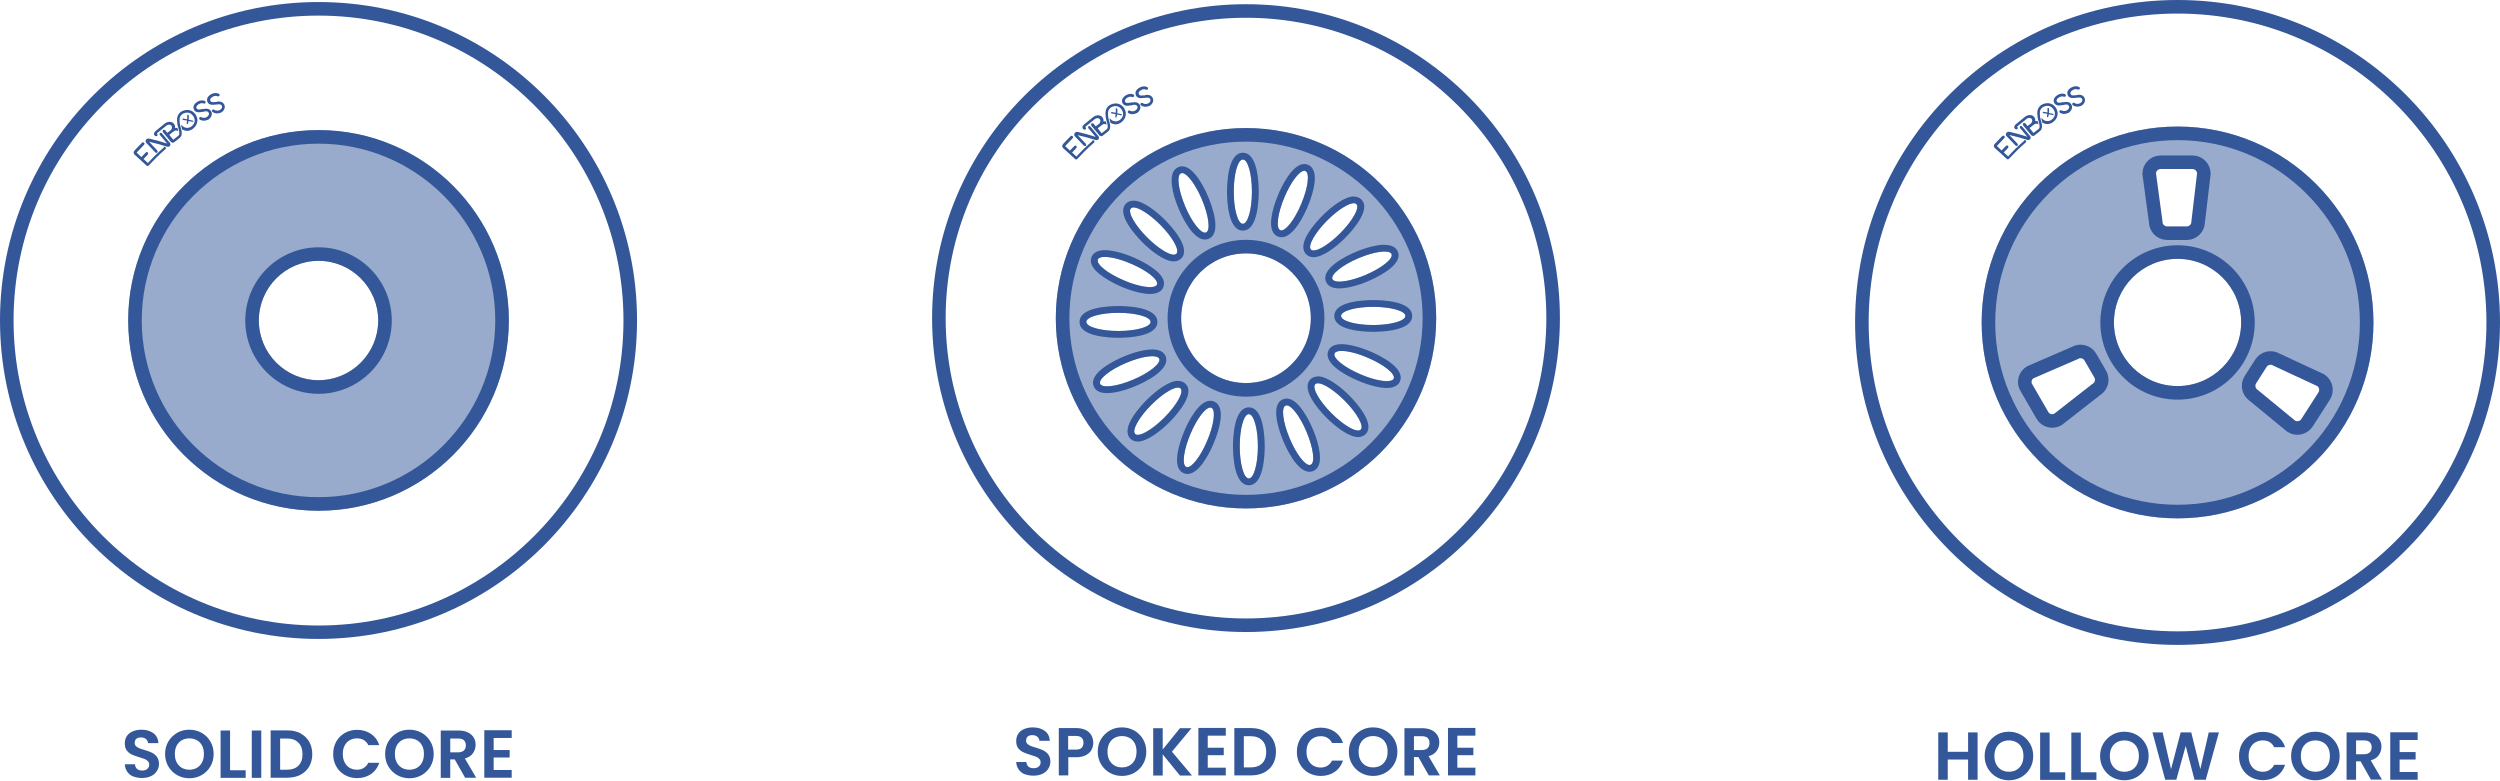
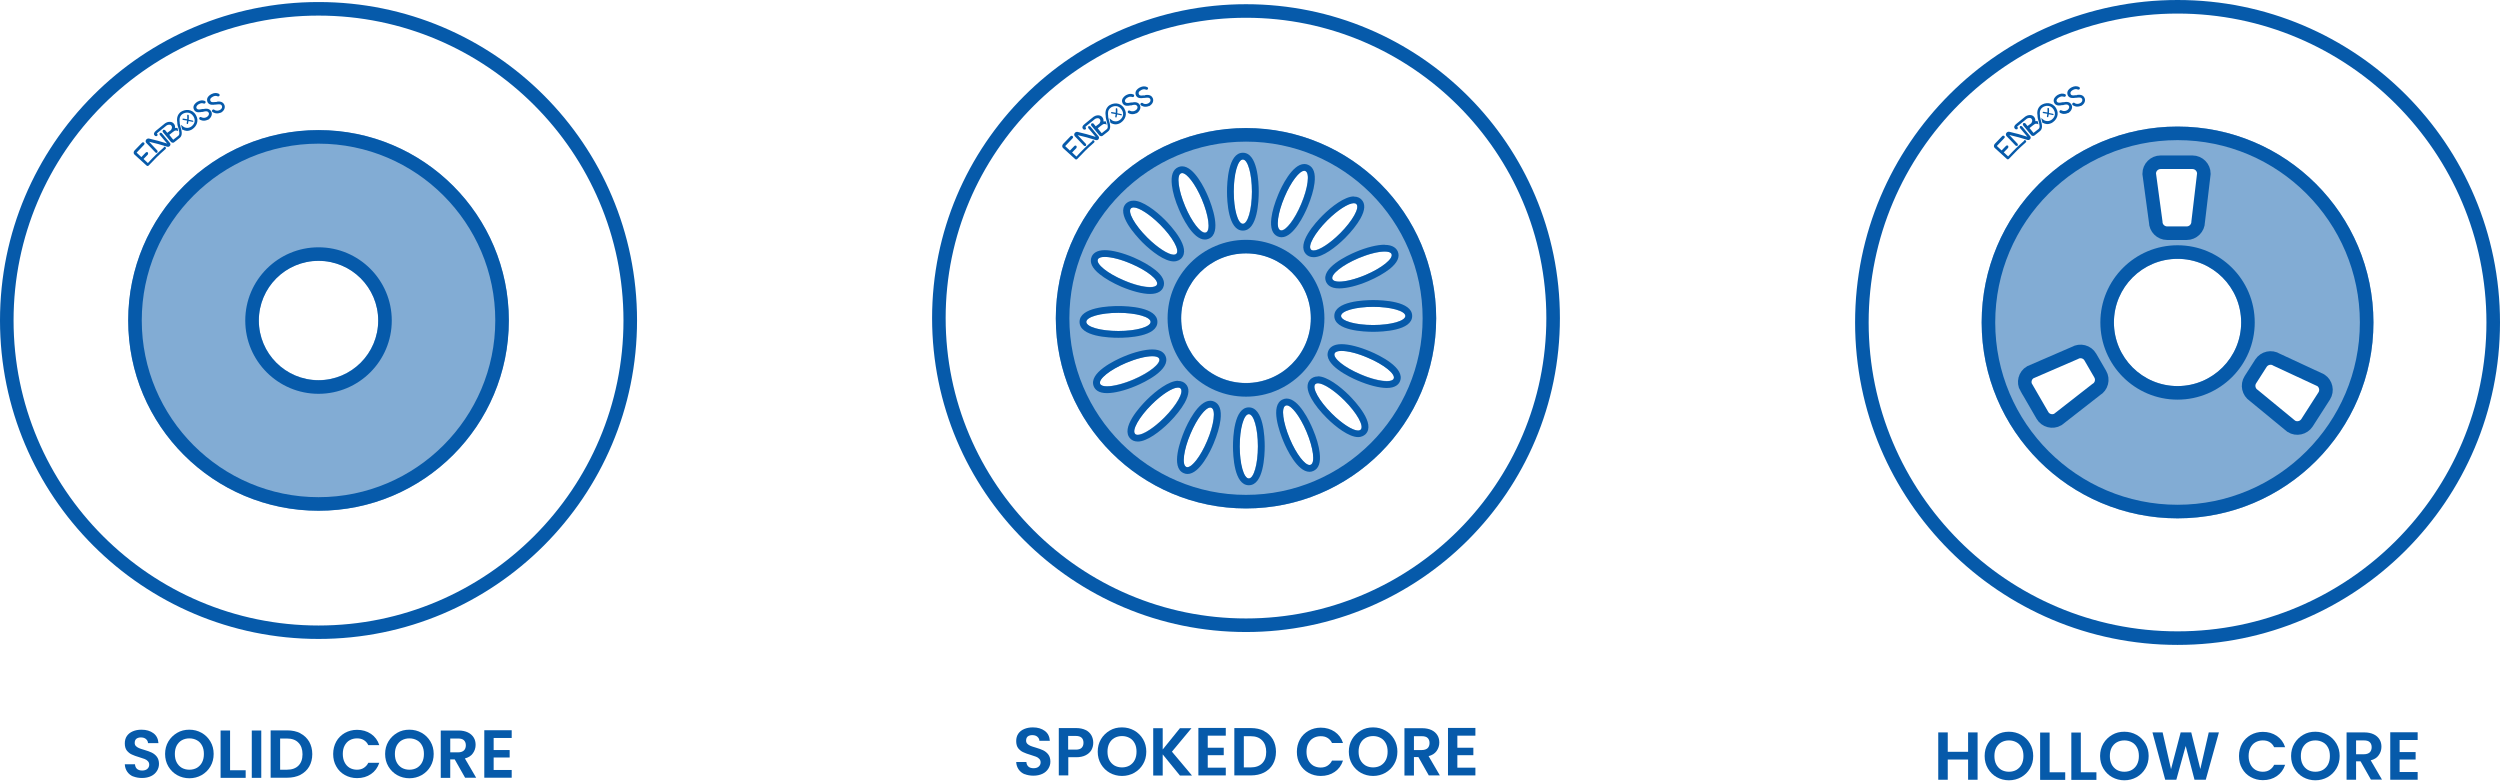
<svg xmlns="http://www.w3.org/2000/svg" viewBox="0 0 184.29 57.52">
  <defs>
-     <style>.d{fill:none;stroke:#335799;stroke-miterlimit:10;}.e{opacity:.5;}.f{fill:#335799;}</style>
+     <style>.d{fill:none;stroke:#065AAA;stroke-miterlimit:10;}.e{opacity:.5;}.f{fill:#065AAA;}</style>
  </defs>
  <g id="a" />
  <g id="b">
    <g id="c">
      <g>
        <g>
          <g>
            <g>
              <path class="f" d="M91.85,1.31c12.21,0,22.14,9.93,22.14,22.14s-9.93,22.14-22.14,22.14-22.14-9.93-22.14-22.14S79.64,1.31,91.85,1.31m0-1c-12.78,0-23.14,10.36-23.14,23.14s10.36,23.14,23.14,23.14,23.14-10.36,23.14-23.14S104.64,.31,91.85,.31h0Z" />
              <g>
                <path class="f" d="M91.85,10.44c7.18,0,13.02,5.84,13.02,13.02s-5.84,13.02-13.02,13.02-13.02-5.84-13.02-13.02,5.84-13.02,13.02-13.02m0-1c-7.74,0-14.02,6.28-14.02,14.02s6.28,14.02,14.02,14.02,14.02-6.28,14.02-14.02-6.28-14.02-14.02-14.02h0Z" />
                <g class="e">
                  <path class="f" d="M91.85,9.44c-7.74,0-14.02,6.28-14.02,14.02s6.28,14.02,14.02,14.02,14.02-6.28,14.02-14.02-6.28-14.02-14.02-14.02Zm10.73,9.29c.14,.34-.72,1.03-1.92,1.54-1.21,.51-2.3,.65-2.44,.31-.14-.34,.72-1.03,1.92-1.54s2.3-.65,2.44-.31Zm-4.74-2.49c.93-.93,1.89-1.46,2.15-1.2s-.28,1.23-1.2,2.15c-.93,.93-1.89,1.46-2.15,1.2-.26-.26,.28-1.22,1.2-2.15Zm-1.21,7.21c0,2.64-2.14,4.78-4.78,4.78s-4.78-2.14-4.78-4.78,2.14-4.78,4.78-4.78,4.78,2.14,4.78,4.78Zm-1.95-8.93c.51-1.21,1.2-2.06,1.54-1.92,.34,.14,.2,1.24-.31,2.44s-1.2,2.06-1.54,1.92c-.34-.14-.2-1.24,.31-2.44Zm-3.07-2.77c.37,0,.67,1.06,.67,2.37s-.3,2.37-.67,2.37-.67-1.06-.67-2.37,.3-2.37,.67-2.37Zm-4.56,1.01c.34-.14,1.03,.72,1.54,1.92s.65,2.3,.31,2.44c-.34,.14-1.03-.72-1.54-1.92-.51-1.21-.65-2.3-.31-2.44Zm-3.69,2.59c.26-.26,1.22,.28,2.15,1.2s1.46,1.89,1.2,2.15-1.22-.28-2.15-1.2-1.46-1.89-1.2-2.15Zm-2.44,3.77c.14-.34,1.24-.2,2.44,.31,1.21,.51,2.06,1.2,1.92,1.54-.14,.34-1.24,.2-2.44-.31-1.21-.51-2.06-1.2-1.92-1.54Zm-.85,4.61c0-.37,1.06-.67,2.37-.67s2.37,.3,2.37,.67-1.06,.67-2.37,.67-2.37-.3-2.37-.67Zm1.01,4.56c-.14-.34,.72-1.03,1.92-1.54,1.21-.51,2.3-.65,2.44-.31s-.72,1.03-1.92,1.54c-1.21,.51-2.3,.65-2.44,.31Zm4.74,2.49c-.93,.93-1.89,1.46-2.15,1.2s.28-1.23,1.2-2.15,1.89-1.46,2.15-1.2-.28,1.22-1.2,2.15Zm3.16,1.72c-.51,1.21-1.2,2.06-1.54,1.92-.34-.14-.2-1.24,.31-2.44s1.2-2.06,1.54-1.92c.34,.14,.2,1.24-.31,2.44Zm3.07,2.77c-.37,0-.67-1.06-.67-2.37s.3-2.37,.67-2.37,.67,1.06,.67,2.37-.3,2.37-.67,2.37Zm4.56-1.01c-.34,.14-1.03-.72-1.54-1.92-.51-1.21-.65-2.3-.3-2.44,.34-.14,1.03,.72,1.54,1.92,.51,1.21,.65,2.3,.31,2.44Zm3.69-2.59c-.26,.26-1.23-.28-2.15-1.2-.93-.93-1.46-1.89-1.2-2.15s1.23,.28,2.15,1.2c.93,.93,1.46,1.89,1.2,2.15Zm2.44-3.77c-.14,.34-1.24,.2-2.44-.31s-2.06-1.2-1.92-1.54c.14-.34,1.24-.2,2.44,.31s2.06,1.2,1.92,1.54Zm-1.52-3.94c-1.31,0-2.37-.3-2.37-.67s1.06-.67,2.37-.67,2.37,.3,2.37,.67-1.06,.67-2.37,.67Z" />
                </g>
                <path class="f" d="M91.85,18.68c2.64,0,4.78,2.14,4.78,4.78s-2.14,4.78-4.78,4.78-4.78-2.14-4.78-4.78,2.14-4.78,4.78-4.78m0-1c-3.19,0-5.78,2.59-5.78,5.78s2.59,5.78,5.78,5.78,5.78-2.59,5.78-5.78-2.59-5.78-5.78-5.78h0Z" />
                <g>
                  <path class="f" d="M91.62,11.76c.37,0,.67,1.06,.67,2.37s-.3,2.37-.67,2.37-.67-1.06-.67-2.37,.3-2.37,.67-2.37m0-.5c-1.09,0-1.17,2.2-1.17,2.87s.08,2.87,1.17,2.87,1.17-2.2,1.17-2.87-.08-2.87-1.17-2.87h0Z" />
                  <path class="f" d="M82.45,23.06c1.31,0,2.37,.3,2.37,.67s-1.06,.67-2.37,.67-2.37-.3-2.37-.67,1.06-.67,2.37-.67m0-.5c-.67,0-2.87,.08-2.87,1.17s2.2,1.17,2.87,1.17,2.87-.08,2.87-1.17-2.2-1.17-2.87-1.17h0Z" />
                  <path class="f" d="M101.23,22.62c1.31,0,2.37,.3,2.37,.67s-1.06,.67-2.37,.67-2.37-.3-2.37-.67,1.06-.67,2.37-.67m0-.5c-.67,0-2.87,.08-2.87,1.17s2.2,1.17,2.87,1.17,2.87-.08,2.87-1.17-2.2-1.17-2.87-1.17h0Z" />
                  <path class="f" d="M92.06,30.53c.37,0,.67,1.06,.67,2.37s-.3,2.37-.67,2.37-.67-1.06-.67-2.37,.3-2.37,.67-2.37m0-.5c-1.09,0-1.17,2.2-1.17,2.87s.08,2.87,1.17,2.87,1.17-2.2,1.17-2.87-.08-2.87-1.17-2.87h0Z" />
                  <path class="f" d="M94.85,29.88c.36,0,.99,.82,1.46,1.94,.51,1.21,.65,2.3,.31,2.44-.03,.01-.05,.02-.08,.02-.36,0-.99-.82-1.46-1.94-.51-1.21-.65-2.3-.31-2.44,.03-.01,.05-.02,.08-.02m0-.5c-.1,0-.19,.02-.28,.06-1,.42-.22,2.48,.04,3.1,.22,.53,1.02,2.24,1.92,2.24,.1,0,.19-.02,.28-.06,.4-.17,.56-.62,.47-1.35-.06-.51-.24-1.13-.51-1.75-.22-.53-1.02-2.24-1.92-2.24h0Z" />
                  <path class="f" d="M102.07,18.54c.27,0,.46,.06,.51,.19,.14,.34-.72,1.03-1.92,1.54-.76,.32-1.47,.49-1.93,.49-.27,0-.46-.06-.51-.19-.14-.34,.72-1.03,1.92-1.54,.76-.32,1.47-.49,1.93-.49m0-.5c-.55,0-1.33,.19-2.13,.53-.62,.26-2.61,1.2-2.19,2.2,.1,.23,.34,.49,.97,.49,.55,0,1.33-.19,2.13-.53,.62-.26,1.19-.59,1.59-.9,.57-.46,.77-.89,.6-1.29-.1-.22-.34-.49-.97-.49h0Z" />
                  <path class="f" d="M84.95,26.26c.27,0,.46,.06,.51,.19,.14,.34-.72,1.03-1.92,1.54-.76,.32-1.47,.49-1.93,.49-.27,0-.46-.06-.51-.19-.14-.34,.72-1.03,1.92-1.54,.76-.32,1.47-.49,1.93-.49m0-.5c-.55,0-1.33,.19-2.13,.53-.62,.26-2.61,1.2-2.19,2.2,.1,.23,.34,.49,.97,.49,.55,0,1.33-.19,2.13-.53,.62-.26,2.61-1.2,2.19-2.2-.1-.23-.34-.49-.97-.49h0Z" />
                  <path class="f" d="M87.14,12.76c.36,0,.99,.82,1.46,1.94,.51,1.21,.65,2.3,.31,2.44-.03,.01-.05,.02-.08,.02-.36,0-.99-.82-1.46-1.94-.51-1.21-.65-2.3-.31-2.44,.03-.01,.05-.02,.08-.02m0-.5c-.1,0-.19,.02-.28,.06-.4,.17-.56,.62-.47,1.35,.06,.51,.24,1.13,.51,1.75,.22,.53,1.02,2.24,1.92,2.24,.1,0,.19-.02,.28-.06,1-.42,.22-2.48-.04-3.1-.22-.53-1.02-2.24-1.92-2.24h0Z" />
                  <path class="f" d="M98.89,25.87c.46,0,1.18,.17,1.93,.5,1.21,.51,2.06,1.2,1.92,1.54-.05,.13-.24,.19-.51,.19-.46,0-1.18-.17-1.93-.5-1.21-.51-2.06-1.2-1.92-1.54,.05-.13,.24-.19,.51-.19m0-.5c-.63,0-.88,.27-.97,.49-.42,1,1.56,1.94,2.18,2.2,.8,.34,1.58,.54,2.13,.54,.63,0,.88-.27,.97-.49,.42-1-1.56-1.94-2.18-2.2-.8-.34-1.58-.54-2.13-.54h0Z" />
                  <path class="f" d="M96.15,12.59s.06,0,.08,.02c.34,.14,.2,1.24-.31,2.44-.47,1.12-1.1,1.94-1.46,1.94-.03,0-.06,0-.08-.02-.34-.14-.2-1.24,.31-2.44,.47-1.12,1.1-1.94,1.46-1.94m0-.5c-.9,0-1.7,1.71-1.92,2.24-.26,.62-.45,1.25-.51,1.75-.09,.72,.07,1.18,.47,1.35,.09,.04,.18,.06,.28,.06,.9,0,1.7-1.71,1.92-2.24,.26-.62,.45-1.25,.51-1.75,.09-.72-.07-1.18-.47-1.35-.09-.04-.18-.06-.28-.06h0Z" />
                  <path class="f" d="M89.22,30.04s.06,0,.08,.02c.34,.14,.2,1.24-.31,2.44-.47,1.12-1.1,1.94-1.46,1.94-.03,0-.06,0-.08-.02-.34-.14-.2-1.24,.31-2.44,.47-1.12,1.1-1.94,1.46-1.94m0-.5c-.9,0-1.7,1.71-1.92,2.24-.26,.62-1.04,2.68-.04,3.1,.09,.04,.18,.06,.28,.06,.9,0,1.7-1.71,1.92-2.24,.26-.62,.45-1.25,.51-1.75,.09-.72-.07-1.18-.47-1.35-.09-.04-.18-.06-.28-.06h0Z" />
                  <path class="f" d="M99.8,14.98c.08,0,.15,.02,.19,.07,.26,.26-.28,1.23-1.2,2.15-.77,.77-1.56,1.27-1.96,1.27-.08,0-.15-.02-.19-.07-.26-.26,.28-1.23,1.2-2.15,.77-.77,1.56-1.27,1.96-1.27m0-.5c-.66,0-1.63,.73-2.31,1.41-.48,.48-1.97,2.09-1.2,2.86,.1,.1,.27,.21,.55,.21,.66,0,1.63-.73,2.31-1.41,.48-.48,.88-.99,1.13-1.43,.36-.64,.38-1.12,.07-1.42-.1-.1-.27-.21-.55-.21h0Z" />
                  <path class="f" d="M83.56,15.29c.4,0,1.19,.5,1.96,1.27,.93,.93,1.46,1.89,1.2,2.15-.04,.04-.11,.07-.19,.07-.4,0-1.19-.5-1.96-1.27-.93-.93-1.46-1.89-1.2-2.15,.04-.04,.11-.07,.19-.07m0-.5c-.28,0-.45,.12-.55,.21-.77,.77,.73,2.38,1.2,2.86,.68,.68,1.65,1.41,2.31,1.41,.28,0,.45-.12,.55-.21,.77-.77-.73-2.38-1.2-2.86-.68-.68-1.65-1.41-2.31-1.41h0Z" />
                  <path class="f" d="M97.15,28.25c.4,0,1.19,.5,1.96,1.27,.93,.93,1.46,1.89,1.2,2.15-.04,.04-.11,.07-.19,.07-.4,0-1.19-.5-1.96-1.27-.93-.93-1.46-1.89-1.2-2.15,.04-.04,.11-.07,.19-.07m0-.5c-.28,0-.45,.12-.55,.21-.31,.31-.28,.79,.07,1.42,.25,.45,.65,.95,1.13,1.43,.68,.68,1.65,1.41,2.31,1.41,.28,0,.45-.12,.55-.21,.77-.77-.73-2.38-1.2-2.86-.68-.68-1.65-1.41-2.31-1.41h0Z" />
                  <path class="f" d="M86.84,28.57c.08,0,.15,.02,.19,.07,.26,.26-.28,1.23-1.2,2.15-.77,.77-1.56,1.27-1.96,1.27-.08,0-.15-.02-.19-.07-.26-.26,.28-1.23,1.2-2.15,.77-.77,1.56-1.27,1.96-1.27m0-.5c-.66,0-1.63,.73-2.31,1.41-.48,.48-1.97,2.09-1.2,2.86,.1,.1,.27,.21,.55,.21,.66,0,1.63-.73,2.31-1.41,.48-.48,.88-.99,1.13-1.43,.36-.64,.38-1.12,.07-1.42-.1-.1-.27-.21-.55-.21h0Z" />
                  <path class="f" d="M81.44,18.94c.46,0,1.18,.17,1.93,.5,1.21,.51,2.06,1.2,1.92,1.54-.05,.13-.24,.19-.51,.19-.46,0-1.18-.17-1.93-.5-1.21-.51-2.06-1.2-1.92-1.54,.05-.13,.24-.19,.51-.19m0-.5c-.63,0-.88,.27-.97,.49-.17,.4,.03,.84,.6,1.29,.4,.32,.96,.64,1.58,.91,.8,.34,1.58,.54,2.13,.54,.63,0,.88-.27,.97-.49,.17-.4-.03-.84-.6-1.29-.4-.32-.96-.64-1.58-.91-.8-.34-1.58-.54-2.13-.54h0Z" />
                </g>
              </g>
            </g>
            <g>
              <path class="f" d="M75.55,57.08c-.2-.08-.35-.2-.46-.36-.11-.16-.17-.34-.18-.55h.75c.01,.14,.06,.26,.15,.34,.09,.08,.22,.12,.38,.12s.29-.04,.38-.12c.09-.08,.14-.18,.14-.31,0-.1-.03-.19-.1-.26-.06-.07-.14-.12-.24-.16-.1-.04-.23-.08-.39-.13-.23-.07-.41-.13-.55-.2-.14-.06-.26-.16-.37-.29-.1-.13-.15-.31-.15-.53,0-.21,.05-.39,.15-.54s.25-.27,.44-.35c.19-.08,.4-.12,.64-.12,.36,0,.65,.09,.88,.26,.23,.17,.35,.42,.37,.73h-.77c0-.12-.06-.22-.15-.3-.09-.08-.22-.12-.38-.12-.14,0-.25,.04-.33,.1-.08,.07-.12,.17-.12,.31,0,.09,.03,.17,.09,.23s.14,.11,.23,.15c.09,.04,.22,.08,.39,.13,.23,.07,.41,.13,.55,.2,.14,.07,.27,.17,.37,.3,.1,.13,.16,.31,.16,.53,0,.19-.05,.36-.15,.52s-.24,.29-.43,.38c-.19,.09-.41,.14-.67,.14-.24,0-.46-.04-.66-.12Z" />
              <path class="f" d="M80.46,55.28c-.09,.16-.23,.29-.42,.39-.19,.1-.43,.15-.71,.15h-.58v1.34h-.7v-3.49h1.28c.27,0,.5,.05,.69,.14,.19,.09,.33,.22,.43,.39,.09,.16,.14,.35,.14,.55,0,.19-.04,.36-.13,.53Zm-.73-.15c.09-.09,.14-.21,.14-.37,0-.34-.19-.51-.57-.51h-.56v1.01h.56c.19,0,.34-.04,.43-.13Z" />
              <path class="f" d="M81.81,56.97c-.27-.15-.49-.37-.65-.64-.16-.27-.24-.58-.24-.92s.08-.65,.24-.92,.38-.48,.65-.64,.57-.23,.9-.23,.63,.08,.9,.23c.27,.15,.49,.37,.65,.64,.16,.27,.24,.58,.24,.92s-.08,.65-.24,.92c-.16,.27-.37,.48-.65,.64-.27,.15-.57,.23-.9,.23s-.63-.08-.9-.23Zm1.46-.54c.16-.1,.29-.23,.38-.41,.09-.18,.13-.38,.13-.61s-.04-.44-.13-.61c-.09-.17-.21-.31-.38-.4-.16-.09-.35-.14-.56-.14s-.4,.05-.56,.14c-.16,.09-.29,.23-.38,.4-.09,.18-.13,.38-.13,.61s.04,.44,.13,.61c.09,.18,.22,.31,.38,.41,.16,.09,.35,.14,.56,.14s.4-.05,.56-.14Z" />
              <path class="f" d="M86.98,57.17l-1.27-1.56v1.56h-.7v-3.49h.7v1.57l1.27-1.57h.85l-1.44,1.73,1.48,1.76h-.89Z" />
              <path class="f" d="M89.03,54.24v.88h1.18v.55h-1.18v.92h1.33v.57h-2.02v-3.5h2.02v.57h-1.33Z" />
              <path class="f" d="M93.18,53.89c.28,.14,.49,.35,.65,.61,.15,.27,.23,.57,.23,.92s-.08,.66-.23,.92c-.15,.26-.37,.46-.65,.61-.28,.14-.6,.21-.97,.21h-1.22v-3.49h1.22c.37,0,.69,.07,.97,.21Zm-.14,2.38c.2-.2,.3-.48,.3-.84s-.1-.65-.3-.85c-.2-.21-.48-.31-.85-.31h-.5v2.3h.5c.37,0,.65-.1,.85-.3Z" />
              <path class="f" d="M95.83,54.5c.15-.27,.37-.48,.63-.63,.27-.15,.57-.23,.9-.23,.39,0,.73,.1,1.03,.3,.29,.2,.5,.48,.61,.83h-.81c-.08-.17-.19-.29-.34-.38s-.31-.12-.5-.12c-.2,0-.38,.05-.54,.14s-.28,.23-.37,.4c-.09,.17-.13,.38-.13,.61s.04,.43,.13,.61,.21,.31,.37,.41c.16,.09,.34,.14,.54,.14,.19,0,.36-.04,.5-.13s.26-.21,.34-.38h.81c-.12,.36-.32,.63-.61,.83-.29,.2-.63,.3-1.03,.3-.33,0-.63-.08-.9-.23-.27-.15-.48-.36-.63-.63-.16-.27-.23-.58-.23-.92s.08-.65,.23-.92Z" />
              <path class="f" d="M100.32,56.97c-.27-.15-.49-.37-.65-.64-.16-.27-.24-.58-.24-.92s.08-.65,.24-.92,.38-.48,.65-.64,.57-.23,.9-.23,.63,.08,.9,.23c.27,.15,.49,.37,.65,.64,.16,.27,.24,.58,.24,.92s-.08,.65-.24,.92c-.16,.27-.37,.48-.65,.64-.27,.15-.57,.23-.9,.23s-.63-.08-.9-.23Zm1.46-.54c.16-.1,.29-.23,.38-.41,.09-.18,.13-.38,.13-.61s-.04-.44-.13-.61c-.09-.17-.21-.31-.38-.4-.16-.09-.35-.14-.56-.14s-.4,.05-.56,.14c-.16,.09-.29,.23-.38,.4-.09,.18-.13,.38-.13,.61s.04,.44,.13,.61c.09,.18,.22,.31,.38,.41,.16,.09,.35,.14,.56,.14s.4-.05,.56-.14Z" />
              <path class="f" d="M105.33,57.17l-.77-1.36h-.33v1.36h-.7v-3.49h1.31c.27,0,.5,.05,.69,.14,.19,.09,.33,.22,.43,.38,.1,.16,.14,.34,.14,.54,0,.23-.07,.44-.2,.62-.13,.19-.33,.31-.59,.38l.83,1.42h-.81Zm-1.1-1.88h.58c.19,0,.33-.05,.43-.14,.09-.09,.14-.22,.14-.38s-.05-.28-.14-.37c-.09-.09-.24-.13-.43-.13h-.58v1.03Z" />
              <path class="f" d="M107.43,54.24v.88h1.18v.55h-1.18v.92h1.33v.57h-2.02v-3.5h2.02v.57h-1.33Z" />
            </g>
          </g>
          <g>
            <path class="f" d="M80.54,10.38c-.5,.44-.74,.67-1.19,1.16l-.32-.3c.13-.14,.19-.2,.32-.33h0s.04-.11,0-.15c-.04-.04-.1-.04-.15,0-.13,.13-.2,.2-.33,.34l-.34-.32s0-.01,0-.02c.21-.23,.32-.34,.54-.57,.04-.04,.05-.11,0-.15-.04-.04-.11-.04-.15,0-.22,.22-.33,.34-.55,.57-.09,.09-.09,.24,0,.31,.35,.32,.53,.49,.89,.81,.04,.04,.11,.03,.14,0,.48-.51,.73-.76,1.25-1.22,.04-.04,.05-.1,0-.14-.04-.04-.1-.05-.14,0Z" />
            <path class="f" d="M83.43,7.55s-.05,.01-.08,.01c-.02,0-.04,0-.06,.01-.15,.03-.28,.04-.34-.05-.03-.04-.04-.09-.02-.13,.02-.07,.09-.15,.19-.2,.13-.07,.22-.08,.34-.04,.05,.02,.12,0,.14-.06,.02-.05,0-.11-.05-.13-.18-.07-.34-.05-.53,.05-.07,.04-.25,.16-.3,.34-.03,.1,0,.2,.05,.29,.14,.21,.4,.16,.55,.13,.02,0,.04,0,.05,0,.03,0,.06,0,.09-.02,.18-.04,.3-.05,.38,.09,.02,.03,.02,.09,0,.14-.03,.08-.09,.14-.17,.18-.21,.1-.35,.01-.38,0-.05-.03-.11-.02-.14,.03-.03,.05-.02,.11,.02,.14,.04,.03,.28,.17,.59,.02h.03c.12-.08,.21-.18,.25-.3,.04-.1,.03-.21-.01-.3-.15-.28-.44-.22-.6-.19Z" />
            <path class="f" d="M84.43,7.03s-.05,0-.08,0c-.02,0-.04,0-.06,0-.15,.02-.28,.03-.33-.07-.03-.05-.03-.09-.02-.14,.02-.07,.1-.14,.2-.19,.13-.06,.22-.07,.34-.02,.05,.02,.12,0,.14-.05,.03-.05,0-.11-.05-.14-.18-.08-.34-.07-.53,.02-.08,.04-.26,.14-.32,.32-.03,.1-.02,.2,.03,.3,.13,.22,.4,.18,.54,.16,.02,0,.04,0,.05,0,.03,0,.06,0,.09-.01,.18-.02,.31-.03,.37,.11,.02,.04,.01,.09,0,.14-.03,.07-.1,.14-.18,.17-.21,.09-.35,0-.38-.03-.04-.03-.11-.03-.15,.02-.04,.04-.03,.11,.01,.14,.04,.03,.27,.19,.59,.06h.03c.12-.07,.22-.17,.26-.28,.04-.1,.04-.21,0-.3-.13-.29-.42-.25-.58-.23Z" />
            <path class="f" d="M81.82,7.73c-.39,.26-.34,.65-.31,.84,0,.02,0,.04,0,.06,0,.09,.04,.19,.07,.3,.08,.29,.13,.5,0,.6-.15,.11-.22,.17-.37,.29l-.29-.36c.1-.08,.15-.12,.25-.2h0c.09-.07,.18-.14,.27-.12,.02,0,.09,.02,.14,.05-.01-.07-.04-.15-.06-.24h-.04s-.09-.01-.14,0c.02-.1,0-.22-.1-.33-.18-.2-.5-.11-.63-.01-.14,.11-.44,.35-.64,.52-.05,.04-.07,.06-.11,.1h0s-.06,.08-.07,.13c0,.05,0,.1,.04,.13l.04,.05s.1,.04,.15,0c.04-.04,.05-.11,.01-.15l-.03-.03,.09-.08c.19-.16,.5-.41,.63-.51,.06-.04,.25-.11,.34,0,.13,.14,0,.31-.02,.34-.11,.08-.16,.12-.27,.2l-.16-.2s-.1-.05-.15-.01h0s-.06,.1-.02,.15l.6,.73s.07,.06,.12,.06c.05,0,.09,0,.13-.04h0c.15-.12,.23-.18,.38-.3,.26-.19,.16-.54,.08-.82-.03-.1-.05-.19-.06-.26,0-.02,0-.04,0-.07-.02-.17-.06-.45,.21-.63,.17-.11,.56-.21,.8,.18,.2,.33,.04,.61-.16,.75-.24,.17-.47,.07-.51,.05-.02-.01-.04-.02-.04-.02-.07-.05-.15-.11-.21-.16,.01,.05,.02,.1,.04,.16,.01,.05,.03,.11,.04,.17h0s.03,.02,.05,.04h.03c.12,.07,.34,.13,.6,0h0s.08-.04,.11-.07c.28-.2,.48-.6,.23-1.02-.29-.49-.82-.42-1.09-.24Z" />
            <path class="f" d="M80.24,9.29h0s-.05,.1-.02,.15l.55,.65c-.53-.17-.8-.24-1.35-.37h-.02c-.08,0-.15,.04-.19,.11-.04,.07-.03,.15,.02,.21l.68,.71s.1,.04,.14,0h0s.04-.1,0-.14c-.24-.26-.37-.39-.61-.65,.55,.13,.82,.2,1.35,.37h.02c.05,.01,.1,0,.14-.04,.02-.01,.03-.03,.04-.05,.04-.07,.03-.15-.02-.2l-.6-.72s-.1-.05-.15,0Z" />
            <path class="f" d="M82.29,7.97s-.05,.03-.04,.06c.01,.08,0,.19,0,.28-.11-.02-.17-.03-.29-.05-.03,0-.06,.01-.06,.04,0,.03,.01,.05,.04,.06,.12,.02,.18,.03,.3,.05-.02,.11-.03,.19-.03,.19,0,.03,.01,.05,.04,.06,.01,0,.03,0,.04,0,.01,0,.02-.02,.02-.03,0,0,.02-.09,.04-.19,.12,.02,.17,.03,.29,.06,.01,0,.03,0,.04,0,.01,0,.02-.02,.02-.03,0-.03-.01-.05-.04-.06-.12-.02-.18-.04-.3-.06,.01-.11,.02-.23,0-.33,0-.03-.03-.04-.06-.04Z" />
          </g>
        </g>
        <g>
          <g>
            <g>
              <g class="e">
                <path class="f" d="M23.48,9.59c-7.75,0-14.03,6.28-14.03,14.03s6.28,14.03,14.03,14.03,14.03-6.28,14.03-14.03-6.28-14.03-14.03-14.03Zm0,18.43c-2.43,0-4.4-1.97-4.4-4.4s1.97-4.4,4.4-4.4,4.4,1.97,4.4,4.4-1.97,4.4-4.4,4.4Z" />
              </g>
              <path class="f" d="M23.48,1.15c12.39,0,22.48,10.08,22.48,22.48s-10.08,22.48-22.48,22.48S1,36.02,1,23.62,11.08,1.15,23.48,1.15m0-1C10.51,.15,0,10.66,0,23.62s10.51,23.48,23.48,23.48,23.48-10.51,23.48-23.48S36.45,.15,23.48,.15h0Z" />
              <path class="f" d="M23.48,10.59c7.19,0,13.03,5.85,13.03,13.03s-5.85,13.03-13.03,13.03-13.03-5.85-13.03-13.03,5.85-13.03,13.03-13.03m0-1c-7.75,0-14.03,6.28-14.03,14.03s6.28,14.03,14.03,14.03,14.03-6.28,14.03-14.03-6.28-14.03-14.03-14.03h0Z" />
              <path class="f" d="M23.48,19.23c2.43,0,4.4,1.97,4.4,4.4s-1.97,4.4-4.4,4.4-4.4-1.97-4.4-4.4,1.97-4.4,4.4-4.4m0-1c-2.98,0-5.4,2.42-5.4,5.4s2.42,5.4,5.4,5.4,5.4-2.42,5.4-5.4-2.42-5.4-5.4-5.4h0Z" />
            </g>
            <g>
              <path class="f" d="M9.84,57.25c-.2-.08-.35-.2-.46-.36-.11-.16-.17-.34-.18-.55h.75c.01,.14,.06,.26,.15,.34,.09,.08,.22,.12,.38,.12s.29-.04,.38-.12c.09-.08,.14-.18,.14-.31,0-.1-.03-.19-.1-.26-.06-.07-.14-.12-.24-.16-.1-.04-.23-.08-.39-.13-.23-.07-.41-.13-.55-.2-.14-.06-.26-.16-.37-.29-.1-.13-.15-.31-.15-.53,0-.21,.05-.39,.15-.54s.25-.27,.44-.35c.19-.08,.4-.12,.64-.12,.36,0,.65,.09,.88,.26,.23,.17,.35,.42,.37,.73h-.77c0-.12-.06-.22-.15-.3-.09-.08-.22-.12-.38-.12-.14,0-.25,.04-.33,.1-.08,.07-.12,.17-.12,.31,0,.09,.03,.17,.09,.23s.14,.11,.23,.15c.09,.04,.22,.08,.39,.13,.23,.07,.41,.13,.55,.2,.14,.07,.27,.17,.37,.3,.1,.13,.16,.31,.16,.53,0,.19-.05,.36-.15,.52s-.24,.29-.43,.38c-.19,.09-.41,.14-.67,.14-.24,0-.46-.04-.66-.12Z" />
              <path class="f" d="M13.06,57.14c-.27-.15-.49-.37-.65-.64-.16-.27-.24-.58-.24-.92s.08-.65,.24-.92,.38-.48,.65-.64,.57-.23,.9-.23,.63,.08,.9,.23c.27,.15,.49,.37,.65,.64,.16,.27,.24,.58,.24,.92s-.08,.65-.24,.92c-.16,.27-.37,.48-.65,.64-.27,.15-.57,.23-.9,.23s-.63-.08-.9-.23Zm1.46-.54c.16-.1,.29-.23,.38-.41,.09-.18,.13-.38,.13-.61s-.04-.44-.13-.61c-.09-.17-.21-.31-.38-.4-.16-.09-.35-.14-.56-.14s-.4,.05-.56,.14c-.16,.09-.29,.23-.38,.4-.09,.18-.13,.38-.13,.61s.04,.44,.13,.61c.09,.18,.22,.31,.38,.41,.16,.09,.35,.14,.56,.14s.4-.05,.56-.14Z" />
              <path class="f" d="M16.96,56.78h1.15v.56h-1.85v-3.49h.7v2.93Z" />
              <path class="f" d="M19.26,53.85v3.49h-.7v-3.49h.7Z" />
              <path class="f" d="M22.14,54.06c.28,.14,.49,.35,.65,.61,.15,.27,.23,.57,.23,.92s-.08,.66-.23,.92c-.15,.26-.37,.46-.65,.61-.28,.14-.6,.21-.97,.21h-1.22v-3.49h1.22c.37,0,.69,.07,.97,.21Zm-.14,2.38c.2-.2,.3-.48,.3-.84s-.1-.65-.3-.85c-.2-.21-.48-.31-.85-.31h-.5v2.3h.5c.37,0,.65-.1,.85-.3Z" />
              <path class="f" d="M24.79,54.66c.15-.27,.37-.48,.63-.63,.27-.15,.57-.23,.9-.23,.39,0,.73,.1,1.03,.3,.29,.2,.5,.48,.61,.83h-.81c-.08-.17-.19-.29-.34-.38s-.31-.12-.5-.12c-.2,0-.38,.05-.54,.14s-.28,.23-.37,.4c-.09,.17-.13,.38-.13,.61s.04,.43,.13,.61,.21,.31,.37,.41c.16,.09,.34,.14,.54,.14,.19,0,.36-.04,.5-.13s.26-.21,.34-.38h.81c-.12,.36-.32,.63-.61,.83-.29,.2-.63,.3-1.03,.3-.33,0-.63-.08-.9-.23-.27-.15-.48-.36-.63-.63-.16-.27-.23-.58-.23-.92s.08-.65,.23-.92Z" />
              <path class="f" d="M29.28,57.14c-.27-.15-.49-.37-.65-.64-.16-.27-.24-.58-.24-.92s.08-.65,.24-.92,.38-.48,.65-.64,.57-.23,.9-.23,.63,.08,.9,.23c.27,.15,.49,.37,.65,.64,.16,.27,.24,.58,.24,.92s-.08,.65-.24,.92c-.16,.27-.37,.48-.65,.64-.27,.15-.57,.23-.9,.23s-.63-.08-.9-.23Zm1.46-.54c.16-.1,.29-.23,.38-.41,.09-.18,.13-.38,.13-.61s-.04-.44-.13-.61c-.09-.17-.21-.31-.38-.4-.16-.09-.35-.14-.56-.14s-.4,.05-.56,.14c-.16,.09-.29,.23-.38,.4-.09,.18-.13,.38-.13,.61s.04,.44,.13,.61c.09,.18,.22,.31,.38,.41,.16,.09,.35,.14,.56,.14s.4-.05,.56-.14Z" />
              <path class="f" d="M34.29,57.34l-.77-1.36h-.33v1.36h-.7v-3.49h1.31c.27,0,.5,.05,.69,.14,.19,.09,.33,.22,.43,.38,.1,.16,.14,.34,.14,.54,0,.23-.07,.44-.2,.62-.13,.19-.33,.31-.59,.38l.83,1.42h-.81Zm-1.1-1.88h.58c.19,0,.33-.05,.43-.14,.09-.09,.14-.22,.14-.38s-.05-.28-.14-.37c-.09-.09-.24-.13-.43-.13h-.58v1.03Z" />
              <path class="f" d="M36.39,54.41v.88h1.18v.55h-1.18v.92h1.33v.57h-2.02v-3.5h2.02v.57h-1.33Z" />
            </g>
          </g>
          <g>
            <path class="f" d="M12.09,10.86c-.5,.44-.74,.67-1.19,1.16l-.32-.3c.13-.14,.19-.2,.32-.33h0s.04-.11,0-.15c-.04-.04-.1-.04-.15,0-.13,.13-.2,.2-.33,.34l-.34-.32s0-.01,0-.02c.21-.23,.32-.34,.54-.57,.04-.04,.05-.11,0-.15-.04-.04-.11-.04-.15,0-.22,.22-.33,.34-.55,.57-.09,.09-.09,.24,0,.31,.35,.32,.53,.49,.89,.81,.04,.04,.11,.03,.14,0,.48-.51,.73-.76,1.25-1.22,.04-.04,.05-.1,0-.14-.04-.04-.1-.05-.14,0Z" />
            <path class="f" d="M14.98,8.03s-.05,.01-.08,.01c-.02,0-.04,0-.06,.01-.15,.03-.28,.04-.34-.05-.03-.04-.04-.09-.02-.13,.02-.07,.09-.15,.19-.2,.13-.07,.22-.08,.34-.04,.05,.02,.12,0,.14-.06,.02-.05,0-.11-.05-.13-.18-.07-.34-.05-.53,.05-.07,.04-.25,.16-.3,.34-.03,.1,0,.2,.05,.29,.14,.21,.4,.16,.55,.13,.02,0,.04,0,.05,0,.03,0,.06,0,.09-.02,.18-.04,.3-.05,.38,.09,.02,.03,.02,.09,0,.14-.03,.08-.09,.14-.17,.18-.21,.1-.35,.01-.38,0-.05-.03-.11-.02-.14,.03-.03,.05-.02,.11,.02,.14,.04,.03,.28,.17,.59,.02h.03c.12-.08,.21-.18,.25-.3,.04-.1,.03-.21-.01-.3-.15-.28-.44-.22-.6-.19Z" />
            <path class="f" d="M15.99,7.52s-.05,0-.08,0c-.02,0-.04,0-.06,0-.15,.02-.28,.03-.33-.07-.03-.05-.03-.09-.02-.14,.02-.07,.1-.14,.2-.19,.13-.06,.22-.07,.34-.02,.05,.02,.12,0,.14-.05,.03-.05,0-.11-.05-.14-.18-.08-.34-.07-.53,.02-.08,.04-.26,.14-.32,.32-.03,.1-.02,.2,.03,.3,.13,.22,.4,.18,.54,.16,.02,0,.04,0,.05,0,.03,0,.06,0,.09-.01,.18-.02,.31-.03,.37,.11,.02,.04,.01,.09,0,.14-.03,.07-.1,.14-.18,.17-.21,.09-.35,0-.38-.03-.04-.03-.11-.03-.15,.02-.04,.04-.03,.11,.01,.14,.04,.03,.27,.19,.59,.06h.03c.12-.07,.22-.17,.26-.28,.04-.1,.04-.21,0-.3-.13-.29-.42-.25-.58-.23Z" />
            <path class="f" d="M13.38,8.21c-.39,.26-.34,.65-.31,.84,0,.02,0,.04,0,.06,0,.09,.04,.19,.07,.3,.08,.29,.13,.5,0,.6-.15,.11-.22,.17-.37,.29l-.29-.36c.1-.08,.15-.12,.25-.2h0c.09-.07,.18-.14,.27-.12,.02,0,.09,.02,.14,.05-.01-.07-.04-.15-.06-.24h-.04s-.09-.01-.14,0c.02-.1,0-.22-.1-.33-.18-.2-.5-.11-.63-.01-.14,.11-.44,.35-.64,.52-.05,.04-.07,.06-.11,.1h0s-.06,.08-.07,.13c0,.05,0,.1,.04,.13l.04,.05s.1,.04,.15,0c.04-.04,.05-.11,.01-.15l-.03-.03,.09-.08c.19-.16,.5-.41,.63-.51,.06-.04,.25-.11,.34,0,.13,.14,0,.31-.02,.34-.11,.08-.16,.12-.27,.2l-.16-.2s-.1-.05-.15-.01h0s-.06,.1-.02,.15l.6,.73s.07,.06,.12,.06c.05,0,.09,0,.13-.04h0c.15-.12,.23-.18,.38-.3,.26-.19,.16-.54,.08-.82-.03-.1-.05-.19-.06-.26,0-.02,0-.04,0-.07-.02-.17-.06-.45,.21-.63,.17-.11,.56-.21,.8,.18,.2,.33,.04,.61-.16,.75-.24,.17-.47,.07-.51,.05-.02-.01-.04-.02-.04-.02-.07-.05-.15-.11-.21-.16,.01,.05,.02,.1,.04,.16,.01,.05,.03,.11,.04,.17h0s.03,.02,.05,.04h.03c.12,.07,.34,.13,.6,0h0s.08-.04,.11-.07c.28-.2,.48-.6,.23-1.02-.29-.49-.82-.42-1.09-.24Z" />
            <path class="f" d="M11.79,9.78h0s-.05,.1-.02,.15l.55,.65c-.53-.17-.8-.24-1.35-.37h-.02c-.08,0-.15,.04-.19,.11-.04,.07-.03,.15,.02,.21,.27,.28,.41,.43,.68,.71,.04,.04,.1,.04,.14,0h0s.04-.1,0-.14l-.61-.65c.55,.13,.82,.2,1.35,.37h.02c.05,.01,.1,0,.14-.04,.02-.01,.03-.03,.04-.05,.04-.07,.03-.15-.02-.2l-.6-.72s-.1-.05-.15,0Z" />
            <path class="f" d="M13.84,8.45s-.05,.03-.04,.06c.01,.08,0,.19,0,.28-.11-.02-.17-.03-.29-.05-.03,0-.06,.01-.06,.04,0,.03,.01,.05,.04,.06,.12,.02,.18,.03,.3,.05-.02,.11-.03,.19-.03,.19,0,.03,.01,.05,.04,.06,.01,0,.03,0,.04,0,.01,0,.02-.02,.02-.03,0,0,.02-.09,.04-.19,.12,.02,.17,.03,.29,.06,.01,0,.03,0,.04,0,.01,0,.02-.02,.02-.03,0-.03-.01-.05-.04-.06-.12-.02-.18-.04-.3-.06,.01-.11,.02-.23,0-.33,0-.03-.03-.04-.06-.04Z" />
          </g>
        </g>
        <g>
          <g>
            <g>
              <g class="e">
                <path class="f" d="M160.52,9.33c-7.98,0-14.44,6.47-14.44,14.44s6.47,14.44,14.44,14.44,14.44-6.47,14.44-14.44-6.47-14.44-14.44-14.44Zm-1.25,2.63h2.36c.46,0,.84,.38,.84,.84l-.42,3.55c0,.46-.38,.84-.84,.84h-1.45c-.46,0-.84-.38-.84-.84l-.48-3.55c0-.46,.38-.84,.84-.84Zm-4.74,16.76l-2.82,2.2c-.4,.23-.91,.09-1.14-.3l-1.18-2.04c-.23-.4-.09-.91,.3-1.14l3.28-1.42c.4-.23,.91-.09,1.14,.3l.73,1.26c.23,.4,.09,.91-.3,1.14Zm5.99-.26c-2.59,0-4.69-2.1-4.69-4.69s2.1-4.69,4.69-4.69,4.69,2.1,4.69,4.69-2.1,4.69-4.69,4.69Zm9.54,2.71c-.25,.39-.77,.5-1.16,.25l-2.76-2.27c-.39-.25-.5-.77-.25-1.16l.78-1.22c.25-.39,.77-.5,1.16-.25l3.25,1.51c.39,.25,.5,.77,.25,1.16l-1.27,1.98Z" />
              </g>
              <path class="f" d="M160.52,1c12.56,0,22.77,10.21,22.77,22.77s-10.21,22.77-22.77,22.77-22.77-10.21-22.77-22.77S147.97,1,160.52,1m0-1c-13.13,0-23.77,10.64-23.77,23.77s10.64,23.77,23.77,23.77,23.77-10.64,23.77-23.77S173.65,0,160.52,0h0Z" />
              <path class="f" d="M160.52,10.33c7.41,0,13.44,6.03,13.44,13.44s-6.03,13.44-13.44,13.44-13.44-6.03-13.44-13.44,6.03-13.44,13.44-13.44m0-1c-7.98,0-14.44,6.47-14.44,14.44s6.47,14.44,14.44,14.44,14.44-6.47,14.44-14.44-6.47-14.44-14.44-14.44h0Z" />
              <path class="f" d="M160.52,19.08c2.59,0,4.69,2.1,4.69,4.69s-2.1,4.69-4.69,4.69-4.69-2.1-4.69-4.69,2.1-4.69,4.69-4.69m0-1c-3.14,0-5.69,2.55-5.69,5.69s2.55,5.69,5.69,5.69,5.69-2.55,5.69-5.69-2.55-5.69-5.69-5.69h0Z" />
              <g>
                <path class="d" d="M161.63,11.96h-2.36c-.46,0-.84,.38-.84,.84l.48,3.55c0,.46,.38,.84,.84,.84h1.45c.46,0,.84-.38,.84-.84l.42-3.55c0-.46-.38-.84-.84-.84Z" />
                <path class="d" d="M149.38,28.58l1.18,2.04c.23,.4,.75,.53,1.14,.3l2.82-2.2c.4-.23,.53-.75,.3-1.14l-.73-1.26c-.23-.4-.75-.53-1.14-.3l-3.28,1.42c-.4,.23-.53,.75-.3,1.14Z" />
                <path class="d" d="M170.06,31.17l1.27-1.98c.25-.39,.13-.91-.25-1.16l-3.25-1.51c-.39-.25-.91-.13-1.16,.25l-.78,1.22c-.25,.39-.13,.91,.25,1.16l2.76,2.27c.39,.25,.91,.13,1.16-.25Z" />
              </g>
            </g>
            <g>
              <path class="f" d="M145.78,53.99v3.49h-.7v-1.49h-1.5v1.49h-.7v-3.49h.7v1.43h1.5v-1.43h.7Z" />
              <path class="f" d="M147.19,57.29c-.27-.15-.49-.37-.65-.64-.16-.27-.24-.58-.24-.92s.08-.65,.24-.92,.38-.48,.65-.64,.57-.23,.9-.23,.63,.08,.9,.23c.27,.15,.49,.37,.65,.64,.16,.27,.24,.58,.24,.92s-.08,.65-.24,.92c-.16,.27-.37,.48-.65,.64-.27,.15-.57,.23-.9,.23s-.63-.08-.9-.23Zm1.46-.54c.16-.1,.29-.23,.38-.41,.09-.18,.13-.38,.13-.61s-.04-.44-.13-.61c-.09-.17-.21-.31-.38-.4-.16-.09-.35-.14-.56-.14s-.4,.05-.56,.14c-.16,.09-.29,.23-.38,.4-.09,.18-.13,.38-.13,.61s.04,.44,.13,.61c.09,.18,.22,.31,.38,.41,.16,.09,.35,.14,.56,.14s.4-.05,.56-.14Z" />
              <path class="f" d="M151.09,56.93h1.15v.56h-1.85v-3.49h.7v2.93Z" />
              <path class="f" d="M153.39,56.93h1.15v.56h-1.85v-3.49h.7v2.93Z" />
              <path class="f" d="M155.7,57.29c-.27-.15-.49-.37-.65-.64-.16-.27-.24-.58-.24-.92s.08-.65,.24-.92,.38-.48,.65-.64,.57-.23,.9-.23,.63,.08,.9,.23c.27,.15,.49,.37,.65,.64,.16,.27,.24,.58,.24,.92s-.08,.65-.24,.92c-.16,.27-.37,.48-.65,.64-.27,.15-.57,.23-.9,.23s-.63-.08-.9-.23Zm1.46-.54c.16-.1,.29-.23,.38-.41,.09-.18,.13-.38,.13-.61s-.04-.44-.13-.61c-.09-.17-.21-.31-.38-.4-.16-.09-.35-.14-.56-.14s-.4,.05-.56,.14c-.16,.09-.29,.23-.38,.4-.09,.18-.13,.38-.13,.61s.04,.44,.13,.61c.09,.18,.22,.31,.38,.41,.16,.09,.35,.14,.56,.14s.4-.05,.56-.14Z" />
              <path class="f" d="M163.57,53.99l-.97,3.49h-.83l-.65-2.49-.69,2.49h-.82l-.94-3.49h.75l.62,2.71,.71-2.71h.78l.67,2.7,.62-2.7h.75Z" />
              <path class="f" d="M165.28,54.81c.15-.27,.37-.48,.63-.63,.27-.15,.57-.23,.9-.23,.39,0,.73,.1,1.03,.3,.29,.2,.5,.48,.61,.83h-.81c-.08-.17-.19-.29-.34-.38s-.31-.12-.5-.12c-.2,0-.38,.05-.54,.14s-.28,.23-.37,.4c-.09,.17-.13,.38-.13,.61s.04,.43,.13,.61,.21,.31,.37,.41c.16,.09,.34,.14,.54,.14,.19,0,.36-.04,.5-.13s.26-.21,.34-.38h.81c-.12,.36-.32,.63-.61,.83-.29,.2-.63,.3-1.03,.3-.33,0-.63-.08-.9-.23-.27-.15-.48-.36-.63-.63-.16-.27-.23-.58-.23-.92s.08-.65,.23-.92Z" />
              <path class="f" d="M169.78,57.29c-.27-.15-.49-.37-.65-.64-.16-.27-.24-.58-.24-.92s.08-.65,.24-.92,.38-.48,.65-.64,.57-.23,.9-.23,.63,.08,.9,.23c.27,.15,.49,.37,.65,.64,.16,.27,.24,.58,.24,.92s-.08,.65-.24,.92c-.16,.27-.37,.48-.65,.64-.27,.15-.57,.23-.9,.23s-.63-.08-.9-.23Zm1.46-.54c.16-.1,.29-.23,.38-.41,.09-.18,.13-.38,.13-.61s-.04-.44-.13-.61c-.09-.17-.21-.31-.38-.4-.16-.09-.35-.14-.56-.14s-.4,.05-.56,.14c-.16,.09-.29,.23-.38,.4-.09,.18-.13,.38-.13,.61s.04,.44,.13,.61c.09,.18,.22,.31,.38,.41,.16,.09,.35,.14,.56,.14s.4-.05,.56-.14Z" />
              <path class="f" d="M174.78,57.48l-.77-1.36h-.33v1.36h-.7v-3.49h1.31c.27,0,.5,.05,.69,.14,.19,.09,.33,.22,.43,.38,.1,.16,.14,.34,.14,.54,0,.23-.07,.44-.2,.62-.13,.19-.33,.31-.59,.38l.83,1.42h-.81Zm-1.1-1.88h.58c.19,0,.33-.05,.43-.14,.09-.09,.14-.22,.14-.38s-.05-.28-.14-.37c-.09-.09-.24-.13-.43-.13h-.58v1.03Z" />
              <path class="f" d="M176.89,54.56v.88h1.18v.55h-1.18v.92h1.33v.57h-2.02v-3.5h2.02v.57h-1.33Z" />
            </g>
          </g>
          <g>
            <path class="f" d="M149.22,10.37c-.5,.44-.74,.67-1.19,1.16l-.32-.3c.13-.14,.19-.2,.32-.33h0s.04-.11,0-.15c-.04-.04-.1-.04-.15,0-.13,.13-.2,.2-.33,.34l-.34-.32s0-.01,0-.02c.21-.23,.32-.34,.54-.57,.04-.04,.05-.11,0-.15-.04-.04-.11-.04-.15,0-.22,.22-.33,.34-.55,.57-.09,.09-.09,.24,0,.31,.35,.32,.53,.49,.89,.81,.04,.04,.11,.03,.14,0,.48-.51,.73-.76,1.25-1.22,.04-.04,.05-.1,0-.14-.04-.04-.1-.05-.14,0Z" />
            <path class="f" d="M152.11,7.53s-.05,.01-.08,.01c-.02,0-.04,0-.06,.01-.15,.03-.28,.04-.34-.05-.03-.04-.04-.09-.02-.13,.02-.07,.09-.15,.19-.2,.13-.07,.22-.08,.34-.04,.05,.02,.12,0,.14-.06,.02-.05,0-.11-.05-.13-.18-.07-.34-.05-.53,.05-.07,.04-.25,.16-.3,.34-.03,.1,0,.2,.05,.29,.14,.21,.4,.16,.55,.13,.02,0,.04,0,.05,0,.03,0,.06,0,.09-.02,.18-.04,.3-.05,.38,.09,.02,.03,.02,.09,0,.14-.03,.08-.09,.14-.17,.18-.21,.1-.35,.01-.38,0-.05-.03-.11-.02-.14,.03-.03,.05-.02,.11,.02,.14,.04,.03,.28,.17,.59,.02h.03c.12-.08,.21-.18,.25-.3,.04-.1,.03-.21-.01-.3-.15-.28-.44-.22-.6-.19Z" />
            <path class="f" d="M153.12,7.02s-.05,0-.08,0c-.02,0-.04,0-.06,0-.15,.02-.28,.03-.33-.07-.03-.05-.03-.09-.02-.14,.02-.07,.1-.14,.2-.19,.13-.06,.22-.07,.34-.02,.05,.02,.12,0,.14-.05,.03-.05,0-.11-.05-.14-.18-.08-.34-.07-.53,.02-.08,.04-.26,.14-.32,.32-.03,.1-.02,.2,.03,.3,.13,.22,.4,.18,.54,.16,.02,0,.04,0,.05,0,.03,0,.06,0,.09-.01,.18-.02,.31-.03,.37,.11,.02,.04,.01,.09,0,.14-.03,.07-.1,.14-.18,.17-.21,.09-.35,0-.38-.03-.04-.03-.11-.03-.15,.02-.04,.04-.03,.11,.01,.14,.04,.03,.27,.19,.59,.06h.03c.12-.07,.22-.17,.26-.28,.04-.1,.04-.21,0-.3-.13-.29-.42-.25-.58-.23Z" />
            <path class="f" d="M150.51,7.71c-.39,.26-.34,.65-.31,.84,0,.02,0,.04,0,.06,0,.09,.04,.19,.07,.3,.08,.29,.13,.5,0,.6-.15,.11-.22,.17-.37,.29l-.29-.36c.1-.08,.15-.12,.25-.2h0c.09-.07,.18-.14,.27-.12,.02,0,.09,.02,.14,.05-.01-.07-.04-.15-.06-.24h-.04s-.09-.01-.14,0c.02-.1,0-.22-.1-.33-.18-.2-.5-.11-.63-.01-.14,.11-.44,.35-.64,.52-.05,.04-.07,.06-.11,.1h0s-.06,.08-.07,.13c0,.05,0,.1,.04,.13l.04,.05s.1,.04,.15,0c.04-.04,.05-.11,.01-.15l-.03-.03,.09-.08c.19-.16,.5-.41,.63-.51,.06-.04,.25-.11,.34,0,.13,.14,0,.31-.02,.34-.11,.08-.16,.12-.27,.2l-.16-.2s-.1-.05-.15-.01h0s-.06,.1-.02,.15l.6,.73s.07,.06,.12,.06c.05,0,.09,0,.13-.04h0c.15-.12,.23-.18,.38-.3,.26-.19,.16-.54,.08-.82-.03-.1-.05-.19-.06-.26,0-.02,0-.04,0-.07-.02-.17-.06-.45,.21-.63,.17-.11,.56-.21,.8,.18,.2,.33,.04,.61-.16,.75-.24,.17-.47,.07-.51,.05-.02-.01-.04-.02-.04-.02-.07-.05-.15-.11-.21-.16,.01,.05,.02,.1,.04,.16,.01,.05,.03,.11,.04,.17h0s.03,.02,.05,.04h.03c.12,.07,.34,.13,.6,0h0s.08-.04,.11-.07c.28-.2,.48-.6,.23-1.02-.29-.49-.82-.42-1.09-.24Z" />
            <path class="f" d="M148.92,9.28h0s-.05,.1-.02,.15l.55,.65c-.53-.17-.8-.24-1.35-.37h-.02c-.08,0-.15,.04-.19,.11-.04,.07-.03,.15,.02,.21l.68,.71s.1,.04,.14,0h0s.04-.1,0-.14c-.24-.26-.37-.39-.61-.65,.55,.13,.82,.2,1.35,.37h.02c.05,.01,.1,0,.14-.04,.02-.01,.03-.03,.04-.05,.04-.07,.03-.15-.02-.2l-.6-.72s-.1-.05-.15,0Z" />
            <path class="f" d="M150.97,7.95s-.05,.03-.04,.06c.01,.08,0,.19,0,.28-.11-.02-.17-.03-.29-.05-.03,0-.06,.01-.06,.04,0,.03,.01,.05,.04,.06,.12,.02,.18,.03,.3,.05-.02,.11-.03,.19-.03,.19,0,.03,.01,.05,.04,.06,.01,0,.03,0,.04,0,.01,0,.02-.02,.02-.03,0,0,.02-.09,.04-.19,.12,.02,.17,.03,.29,.06,.01,0,.03,0,.04,0,.01,0,.02-.02,.02-.03,0-.03-.01-.05-.04-.06-.12-.02-.18-.04-.3-.06,.01-.11,.02-.23,0-.33,0-.03-.03-.04-.06-.04Z" />
          </g>
        </g>
      </g>
    </g>
  </g>
</svg>
